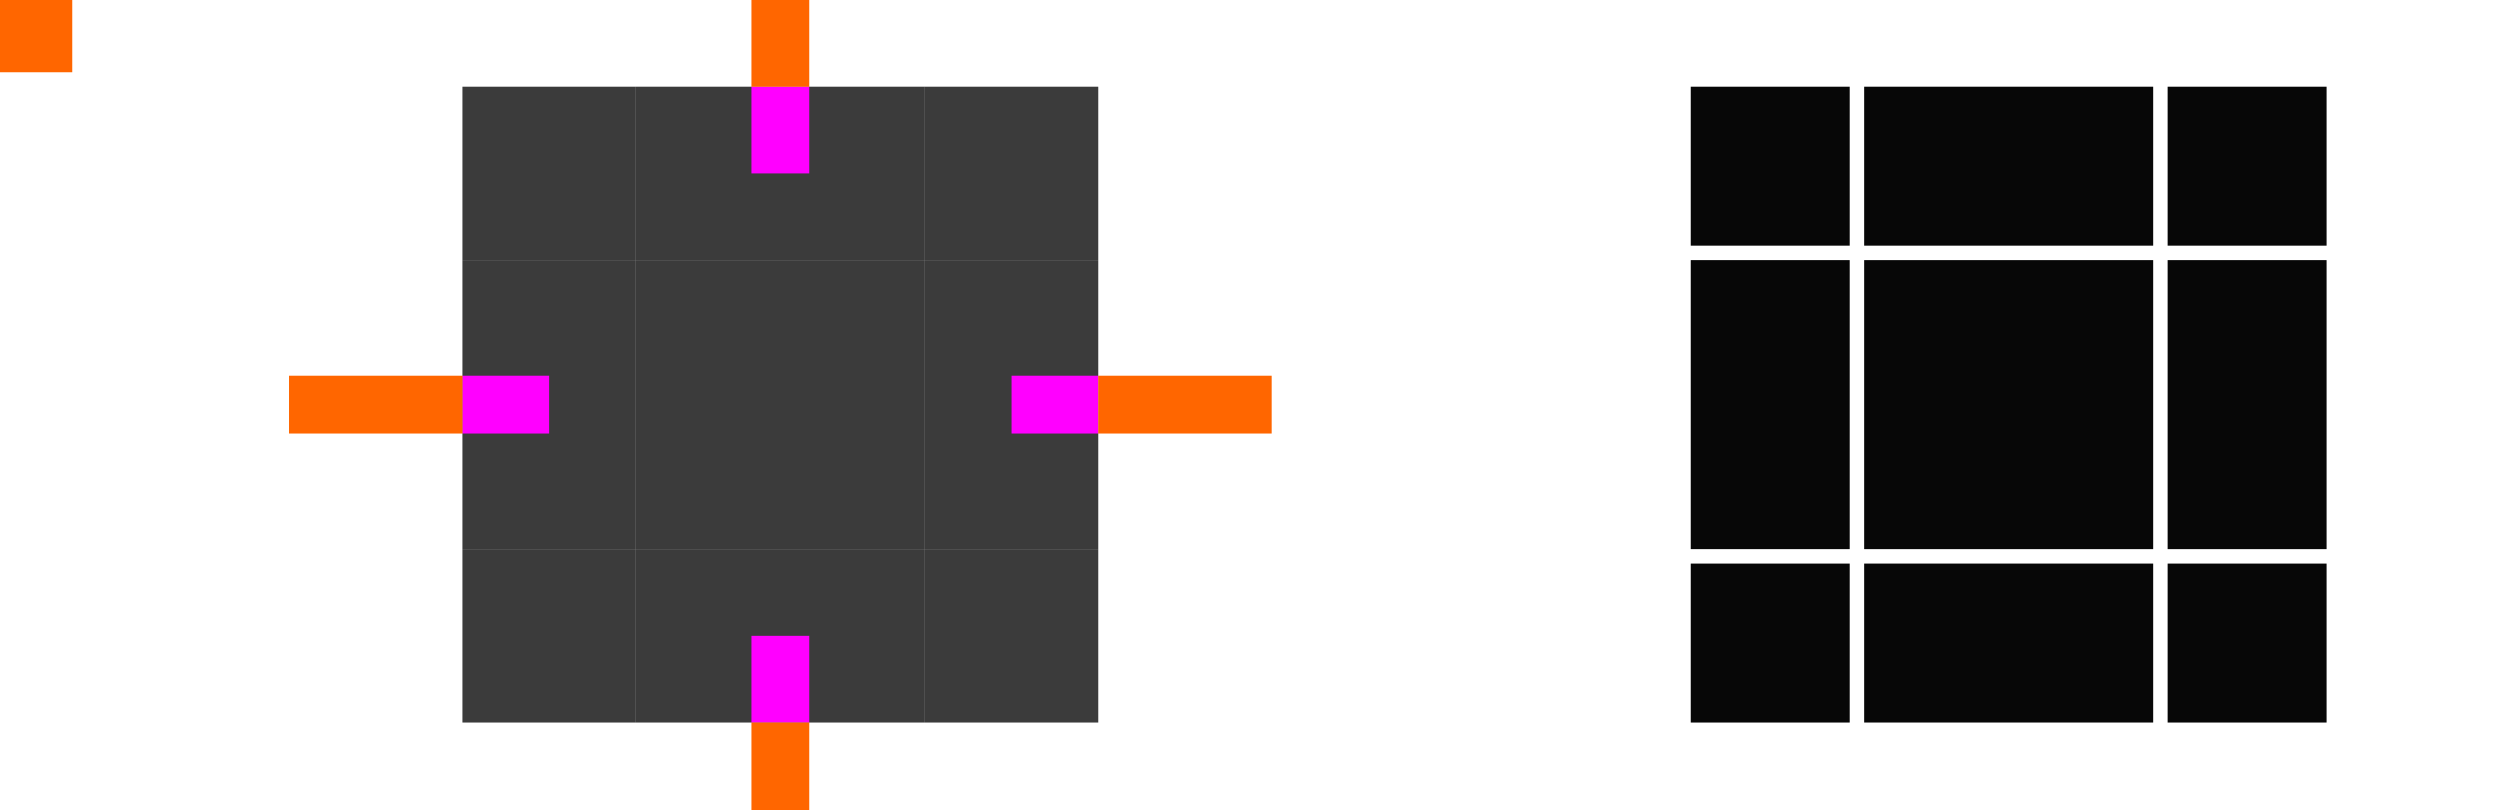
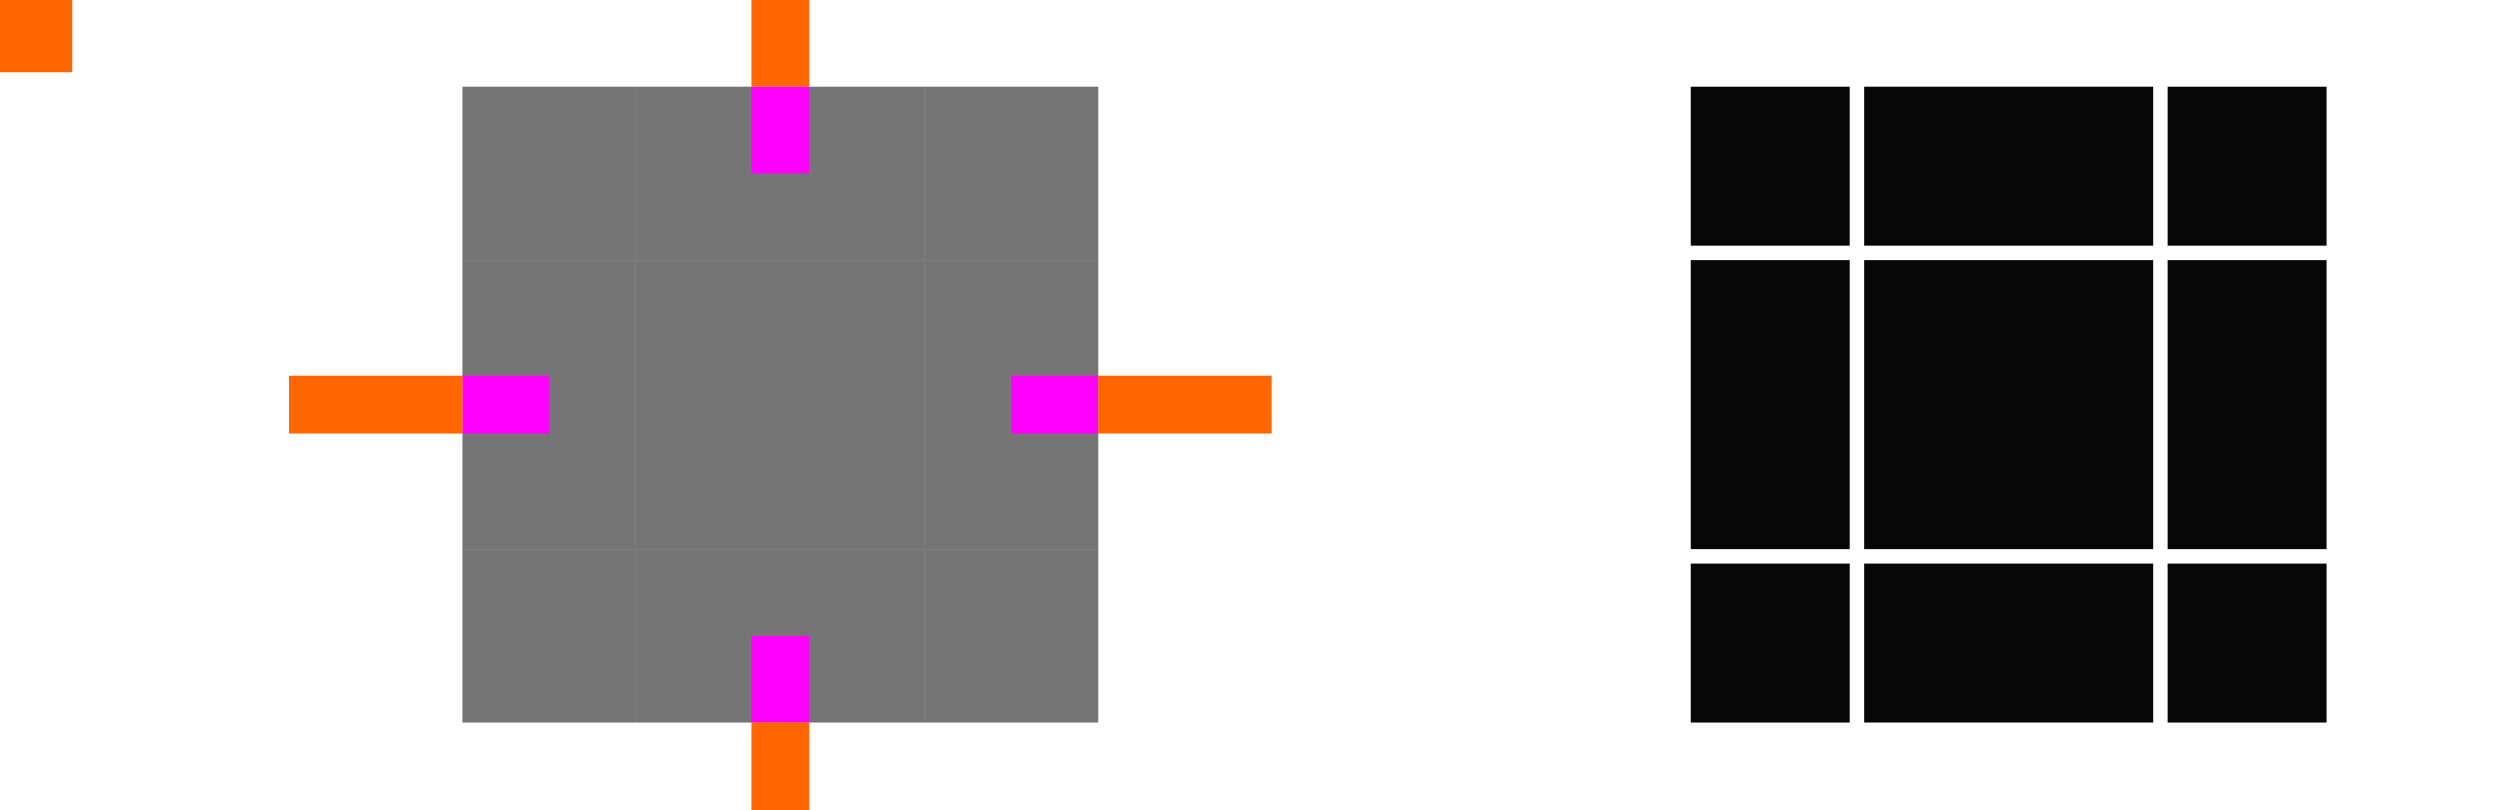
<svg xmlns="http://www.w3.org/2000/svg" xmlns:xlink="http://www.w3.org/1999/xlink" width="173" height="56" version="1.1" viewBox="0 0 173 56" id="svg202">
  <style id="current-color-scheme" type="text/css">.ColorScheme-Text {
        color:#31363b;
        stop-color:#31363b;
      }
      .ColorScheme-Background {
        color:#eff0f1;
        stop-color:#eff0f1;
      }
      .ColorScheme-Highlight {
        color:#3daee9;
        stop-color:#3daee9;
      }
      .ColorScheme-ViewText {
        color:#31363b;
        stop-color:#31363b;
      }
      .ColorScheme-ViewBackground {
        color:#fcfcfc;
        stop-color:#fcfcfc;
      }
      .ColorScheme-ViewHover {
        color:#93cee9;
        stop-color:#93cee9;
      }
      .ColorScheme-ViewFocus{
        color:#3daee9;
        stop-color:#3daee9;
      }
      .ColorScheme-ButtonText {
        color:#31363b;
        stop-color:#31363b;
      }
      .ColorScheme-ButtonBackground {
        color:#eff0f1;
        stop-color:#eff0f1;
      }
      .ColorScheme-ButtonHover {
        color:#93cee9;
        stop-color:#93cee9;
      }
      .ColorScheme-ButtonFocus{
        color:#3daee9;
        stop-color:#3daee9;
      }</style>
  <defs id="defs26">
    <linearGradient id="a">
      <stop stop-opacity=".667" offset="0" id="stop3" />
      <stop stop-opacity="0" offset="1" id="stop5" />
    </linearGradient>
    <linearGradient id="q" x1="-912.36" x2="-906.36" y1="-35" y2="-35" gradientUnits="userSpaceOnUse" xlink:href="#a" />
    <linearGradient id="p" x1="15" x2="9" y1="12" y2="12" gradientUnits="userSpaceOnUse" xlink:href="#a" />
    <radialGradient id="e" cx="22.2" cy="913.97" r="6" gradientTransform="rotate(-90.00001,-405.39,435.59)" gradientUnits="userSpaceOnUse" xlink:href="#a" />
    <linearGradient id="o" x1="19" x2="19" y1="8" y2="2" gradientTransform="translate(58)" gradientUnits="userSpaceOnUse" xlink:href="#a" />
    <linearGradient id="n" x1="55" x2="61" y1="12" y2="12" gradientUnits="userSpaceOnUse" xlink:href="#a" />
    <radialGradient id="d" cx="53.893" cy="911.76" r="6" gradientTransform="translate(59.107,-903.77)" gradientUnits="userSpaceOnUse" xlink:href="#a" />
    <linearGradient id="m" x1="51" x2="51" y1="8" y2="2" gradientTransform="translate(58)" gradientUnits="userSpaceOnUse" xlink:href="#a" />
    <linearGradient id="l" x1="952.36" x2="958.36" y1="-35" y2="-35" gradientUnits="userSpaceOnUse" xlink:href="#a" />
    <linearGradient id="k" x1="19" x2="19" y1="48" y2="54" gradientTransform="translate(58)" gradientUnits="userSpaceOnUse" xlink:href="#a" />
    <radialGradient id="c" cx="7.643" cy="950.36" r="6" gradientTransform="rotate(-179.9999,40.3209,499.18)" gradientUnits="userSpaceOnUse" xlink:href="#a" />
    <linearGradient id="j" x1="15" x2="9" y1="44" y2="44" gradientUnits="userSpaceOnUse" xlink:href="#a" />
    <linearGradient id="i" x1="51" x2="51" y1="48" y2="54" gradientTransform="translate(58)" gradientUnits="userSpaceOnUse" xlink:href="#a" />
    <radialGradient id="b" cx="54.25" cy="945.11" r="6" gradientTransform="matrix(2.1666e-7,1,-0.99999,2.1665e-7,1058.1,-6.2502)" gradientUnits="userSpaceOnUse" xlink:href="#a" />
    <linearGradient id="h" x1="55" x2="61" y1="44" y2="44" gradientUnits="userSpaceOnUse" xlink:href="#a" />
    <linearGradient id="g" x1="-15" x2="-9" y1="932.36" y2="932.36" gradientUnits="userSpaceOnUse" xlink:href="#a" />
    <linearGradient id="f" x1="55" x2="61" y1="932.36" y2="932.36" gradientUnits="userSpaceOnUse" xlink:href="#a" />
    <style type="text/css" id="style24">.ColorScheme-Text {
        color:#31363b;
      }
      .ColorScheme-Background {
        color:#eff0f1;
      }
      .ColorScheme-Highlight {
        color:#3daee9;
      }
      .ColorScheme-ViewText {
        color:#31363b;
      }
      .ColorScheme-ViewBackground {
        color:#fcfcfc;
      }
      .ColorScheme-ViewHover {
        color:#93cee9;
      }
      .ColorScheme-ViewFocus{
        color:#3daee9;
      }
      .ColorScheme-ButtonText {
        color:#31363b;
      }
      .ColorScheme-ButtonBackground {
        color:#eff0f1;
      }
      .ColorScheme-ButtonHover {
        color:#93cee9;
      }
      .ColorScheme-ButtonFocus{
        color:#3daee9;
      }</style>
    <radialGradient xlink:href="#linearGradient4270" id="radialGradient1031" gradientUnits="userSpaceOnUse" gradientTransform="matrix(-1.8522317e-5,-3.666662,2.999999,-1.5154638e-5,-39.99854,1232.695)" cx="77" cy="12" fx="77" fy="12" r="6" />
    <linearGradient id="linearGradient4270">
      <stop id="stop4272" offset="0" style="stop-color:#000000;stop-opacity:0.667" />
      <stop id="stop4274" offset="1" style="stop-color:#000000;stop-opacity:0;" />
    </linearGradient>
    <radialGradient xlink:href="#linearGradient4270" id="radialGradient1025" gradientUnits="userSpaceOnUse" gradientTransform="matrix(-1.8522317e-5,-3.666662,2.999999,-1.5154638e-5,-39.99854,1232.695)" cx="77" cy="12" fx="77" fy="12" r="6" />
    <radialGradient xlink:href="#linearGradient4270" id="radialGradient1019" gradientUnits="userSpaceOnUse" gradientTransform="matrix(-1.8522317e-5,-3.666662,2.999999,-1.5154638e-5,-39.99854,1232.695)" cx="77" cy="12" fx="77" fy="12" r="6" />
    <linearGradient xlink:href="#linearGradient4270" id="linearGradient4950" gradientUnits="userSpaceOnUse" x1="51" y1="932.362" x2="60" y2="932.362" />
    <linearGradient xlink:href="#linearGradient4270" id="linearGradient4948" gradientUnits="userSpaceOnUse" x1="-19" y1="932.362" x2="-10" y2="932.362" />
    <linearGradient xlink:href="#linearGradient4270" id="linearGradient4934" gradientUnits="userSpaceOnUse" x1="948.362" y1="-35" x2="959.362" y2="-35" />
    <radialGradient xlink:href="#linearGradient4270" id="radialGradient994" gradientUnits="userSpaceOnUse" gradientTransform="matrix(-1.8522317e-5,-3.666662,2.999999,-1.5154638e-5,-39.99854,1232.695)" cx="77" cy="12" fx="77" fy="12" r="6" />
    <linearGradient xlink:href="#linearGradient4270" id="linearGradient4920" gradientUnits="userSpaceOnUse" x1="-916.362" y1="-35" x2="-905.362" y2="-35" gradientTransform="matrix(1.500003,0,0,1,458.1841,0)" />
  </defs>
  <g id="shadow-topleft" transform="translate(48.00003,-932.3622)" style="opacity:0">
    <path style="opacity:0.9;fill:url(#radialGradient994);fill-opacity:1;fill-rule:evenodd;stroke:none;stroke-width:2px;stroke-linecap:butt;stroke-linejoin:miter;stroke-opacity:1" d="m -28,926.362 v 24 h 12 c 0,-6.648 5.352,-12 12,-12 v -12 z" id="path4828" />
  </g>
  <rect style="fill:#ff6600" x="0" height="5" width="5" y="-1.4648437e-05" id="hint-tile-center" />
  <g id="top" transform="matrix(0.6250009,0,0,1.999996,32.12496,-1814.721)">
-     <rect y="-51" x="-916.362" height="32" width="6" id="rect4152" style="color:#eff0f1;opacity:0.85;fill:#191919;fill-opacity:1;stroke:none" transform="matrix(0,-1,-1,0,0,0)" class="ColorScheme-Background" />
+     <rect y="-51" x="-916.362" height="32" width="6" id="rect4152" style="color:#eff0f1;opacity:0.6;fill:#191919;fill-opacity:1;stroke:none" transform="matrix(0,-1,-1,0,0,0)" class="ColorScheme-Background" />
  </g>
  <g id="topleft" transform="translate(19,-904.3622)">
-     <path id="rect4159" style="opacity:0.85;fill:#191919;fill-opacity:1;stroke:none;stroke-width:2" d="M 32 6 L 32 12 L 32 18 L 44 18 L 44 6 L 38 6 L 32 6 z " transform="translate(-19,904.3622)" />
+     <path id="rect4159" style="opacity:0.6;fill:#191919;fill-opacity:1;stroke:none;stroke-width:2" d="M 32 6 L 32 12 L 32 18 L 44 18 L 44 6 L 38 6 L 32 6 z " transform="translate(-19,904.3622)" />
  </g>
  <g id="bottom" transform="matrix(0.6250009,0,0,2.000004,32.12496,-1858.728)">
-     <rect transform="rotate(90)" style="color:#eff0f1;opacity:0.85;fill:#191919;fill-opacity:1;stroke:none" id="rect4148" width="6" height="32" x="948.362" y="-51" class="ColorScheme-Background" />
+     <rect transform="rotate(90)" style="color:#eff0f1;opacity:0.6;fill:#191919;fill-opacity:1;stroke:none" id="rect4148" width="6" height="32" x="948.362" y="-51" class="ColorScheme-Background" />
  </g>
  <g id="left" transform="matrix(1.999999,0,0,0.6249986,6.000003,-554.725)">
-     <rect transform="scale(-1,1)" style="color:#eff0f1;opacity:0.85;fill:#191919;fill-opacity:1;stroke:none" id="rect4144" width="6" height="32" x="-19" y="916.362" class="ColorScheme-Background" />
+     <rect transform="scale(-1,1)" style="color:#eff0f1;opacity:0.6;fill:#191919;fill-opacity:1;stroke:none" id="rect4144" width="6" height="32" x="-19" y="916.362" class="ColorScheme-Background" />
  </g>
  <g id="right" transform="matrix(1.999998,0,0,0.6249986,-37.99984,-554.725)">
-     <rect y="916.362" x="51" height="32" width="6" id="rect4140" style="color:#eff0f1;opacity:0.85;fill:#191919;fill-opacity:1;stroke:none" class="ColorScheme-Background" />
+     <rect y="916.362" x="51" height="32" width="6" id="rect4140" style="color:#eff0f1;opacity:0.6;fill:#191919;fill-opacity:1;stroke:none" class="ColorScheme-Background" />
  </g>
-   <rect class="ColorScheme-Background" y="18" x="44" height="20" width="20" id="center" style="color:#eff0f1;opacity:0.85;fill:#191919;fill-opacity:1;stroke:none;stroke-width:0.625" />
+   <rect class="ColorScheme-Background" y="18" x="44" height="20" width="20" id="center" style="color:#eff0f1;opacity:0.6;fill:#191919;fill-opacity:1;stroke:none;stroke-width:0.625" />
  <rect style="fill:#ff00ff;fill-opacity:1;stroke:none;stroke-width:1" id="hint-top-margin" width="4" height="6" x="52" y="6" />
  <rect y="44" x="52" height="6" width="4" id="hint-bottom-margin" style="fill:#ff00ff;fill-opacity:1;stroke:none;stroke-width:1" />
  <rect y="-76" x="26" height="6" width="4" id="hint-right-margin" style="fill:#ff00ff;fill-opacity:1;stroke:none;stroke-width:1" transform="rotate(90)" />
  <rect style="fill:#ff00ff;fill-opacity:1;stroke:none;stroke-width:1" id="hint-left-margin" width="4" height="6" x="26" y="-38" transform="rotate(90)" />
  <g id="shadow-top" transform="matrix(0.625,0,0,1.333333,32.12501,-1203.816)" style="opacity:0">
    <rect transform="matrix(0,-1,-1,0,0,0)" style="opacity:1;fill:none;fill-opacity:1;stroke:none" id="rect4820" width="6" height="32" x="-916.362" y="-51" />
    <rect transform="matrix(0,-1,-1,0,0,0)" style="opacity:0.9;fill:url(#linearGradient4920);fill-opacity:1;stroke:none;stroke-width:1.225" id="rect4822" width="9" height="32" x="-907.362" y="-51" />
    <rect y="-51" x="-911.362" height="32" width="1" id="rect4824" style="opacity:1;fill:none;fill-opacity:1;stroke:none" transform="matrix(0,-1,-1,0,0,0)" />
  </g>
  <g id="shadow-bottom" transform="matrix(0.625,0,0,2,32.12501,-1858.724)" style="opacity:0">
    <rect y="-51" x="948.362" height="32" width="6" id="rect4856" style="opacity:1;fill:none;fill-opacity:1;stroke:none" transform="rotate(90)" />
    <rect y="-51" x="954.362" height="32" width="6" id="rect4858" style="opacity:0.9;fill:url(#linearGradient4934);fill-opacity:1;stroke:none" transform="rotate(90)" />
    <rect transform="rotate(90)" style="opacity:1;fill:none;fill-opacity:1;stroke:none" id="rect4860" width="1" height="32" x="953.362" y="-51" />
  </g>
  <g id="shadow-left" transform="matrix(2,0,0,0.6250013,5.999997,-554.7276)" style="opacity:0">
    <rect y="916.362" x="-19" height="32" width="6" id="rect4892" style="opacity:1;fill:none;fill-opacity:1;stroke:none" transform="scale(-1,1)" />
    <rect y="916.362" x="-13" height="32" width="6" id="rect4894" style="opacity:0.9;fill:url(#linearGradient4948);fill-opacity:1;stroke:none" transform="scale(-1,1)" />
    <rect transform="scale(-1,1)" style="opacity:1;fill:none;fill-opacity:1;stroke:none" id="rect4896" width="1" height="32" x="-14" y="916.362" />
  </g>
  <g id="shadow-right" transform="matrix(2,0,0,0.6250017,-37.99997,-554.7279)" style="opacity:0">
    <rect style="opacity:1;fill:none;fill-opacity:1;stroke:none" id="rect4900" width="6" height="32" x="51" y="916.362" />
    <rect style="opacity:0.9;fill:url(#linearGradient4950);fill-opacity:1;stroke:none" id="rect4902" width="6" height="32" x="57" y="916.362" />
    <rect y="916.362" x="56" height="32" width="1" id="rect4904" style="opacity:1;fill:none;fill-opacity:1;stroke:none" />
  </g>
  <rect y="-6" x="52" height="12" width="4" id="shadow-hint-top-margin" style="fill:#ff6600;fill-opacity:1;stroke:none;stroke-width:1.414" />
  <rect style="fill:#ff6600;fill-opacity:1;stroke:none;stroke-width:1.414" id="shadow-hint-bottom-margin" width="4" height="12" x="52" y="50" />
  <rect transform="rotate(90)" style="fill:#ff6600;fill-opacity:1;stroke:none;stroke-width:1.414" id="shadow-hint-right-margin" width="4" height="12" x="26" y="-88" />
  <rect transform="rotate(90)" y="-32" x="26" height="12" width="4" id="shadow-hint-left-margin" style="fill:#ff6600;fill-opacity:1;stroke:none;stroke-width:1.414" />
  <g id="mask-top" transform="matrix(0.6250002,0,0,0.9166668,117.125,-828.4988)">
    <rect transform="matrix(0,-1,-1,0,0,0)" style="opacity:0.97;fill:#000000;fill-opacity:1;stroke:none;stroke-width:1.549" id="rect4265" width="12" height="32" x="-922.362" y="-51" />
  </g>
  <g id="mask-topleft" transform="matrix(1.1,0,0,1.1,102.7,-995.3984)">
    <path id="path4277" style="opacity:0.97;fill:#000000;fill-opacity:1;stroke-width:2.2" d="M 117 6 L 117 13 L 117 17 L 128 17 L 128 6 L 124 6 L 117 6 z " transform="matrix(0.9090909,0,0,0.9090909,-93.36364,904.9076)" />
  </g>
  <g id="mask-bottom" transform="matrix(0.6250002,0,0,1.100002,117.125,-999.8009)">
    <rect y="-51" x="944.362" height="32" width="10" id="rect4291" style="opacity:0.97;fill:#000000;fill-opacity:1;stroke:none;stroke-width:1.414" transform="rotate(90)" />
  </g>
  <g id="mask-left" transform="matrix(0.9166666,0,0,1,105.0833,-904.3622)">
    <rect y="922.362" x="-25" height="20" width="12" id="rect4317" style="opacity:0.97;fill:#000000;fill-opacity:1;stroke:none;stroke-width:1.225" transform="scale(-1,1)" />
  </g>
  <g id="mask-right" transform="matrix(1.1,0,0,0.6250017,98.29999,-554.7279)">
    <rect style="opacity:0.97;fill:#000000;fill-opacity:1;stroke:none;stroke-width:1.414" id="rect4323" width="10" height="32" x="47" y="916.362" />
  </g>
  <rect style="opacity:0.97;fill:#000000;fill-opacity:1;stroke:none;stroke-width:0.625" id="mask-center" width="20" height="20" x="129" y="18" />
  <g transform="matrix(-1,0,0,1,59.99996,-932.3622)" id="shadow-topright" style="opacity:0">
    <path id="path1015" d="m -28,926.362 v 24 h 12 c 0,-6.648 5.352,-12 12,-12 v -12 z" style="opacity:0.9;fill:url(#radialGradient1019);fill-opacity:1;fill-rule:evenodd;stroke:none;stroke-width:2px;stroke-linecap:butt;stroke-linejoin:miter;stroke-opacity:1" />
  </g>
  <g transform="matrix(1,0,0,-1,48.00003,988.3621)" id="shadow-bottomleft" style="opacity:0">
    <path id="path1021" d="m -28,926.362 v 24 h 12 c 0,-6.648 5.352,-12 12,-12 v -12 z" style="opacity:0.9;fill:url(#radialGradient1025);fill-opacity:1;fill-rule:evenodd;stroke:none;stroke-width:2px;stroke-linecap:butt;stroke-linejoin:miter;stroke-opacity:1" />
  </g>
  <g transform="rotate(-180,29.99999,494.1811)" id="shadow-bottomright" style="opacity:0">
    <path id="path1027" d="m -28,926.362 v 24 h 12 c 0,-6.648 5.352,-12 12,-12 v -12 z" style="opacity:0.9;fill:url(#radialGradient1031);fill-opacity:1;fill-rule:evenodd;stroke:none;stroke-width:2px;stroke-linecap:butt;stroke-linejoin:miter;stroke-opacity:1" />
  </g>
  <rect style="color:#eff0f1;opacity:0;fill:#1a1a1a;fill-opacity:1;stroke:none;stroke-width:0.625" id="shadow-center" width="20" height="20" x="45" y="68.866" class="ColorScheme-Background" />
  <use x="0" y="0" xlink:href="#topleft" id="topright" transform="matrix(-1,0,0,1,108,0)" width="100%" height="100%" />
  <use x="0" y="0" xlink:href="#topleft" id="bottomleft" transform="matrix(1,0,0,-1,9.2939377e-7,56.00001)" width="100%" height="100%" />
  <use x="0" y="0" xlink:href="#topleft" id="bottomright" transform="rotate(-180,54,28.00001)" width="100%" height="100%" />
  <use x="0" y="0" xlink:href="#mask-topleft" id="mask-topright" transform="matrix(-1,0,0,1,278,-2.0170001e-6)" width="100%" height="100%" />
  <use x="0" y="0" xlink:href="#mask-topleft" id="mask-bottomleft" transform="matrix(1,0,0,-1,-5.28e-7,56)" width="100%" height="100%" />
  <use x="0" y="0" xlink:href="#mask-topleft" id="mask-bottomright" transform="rotate(-180,139,28)" width="100%" height="100%" />
</svg>
